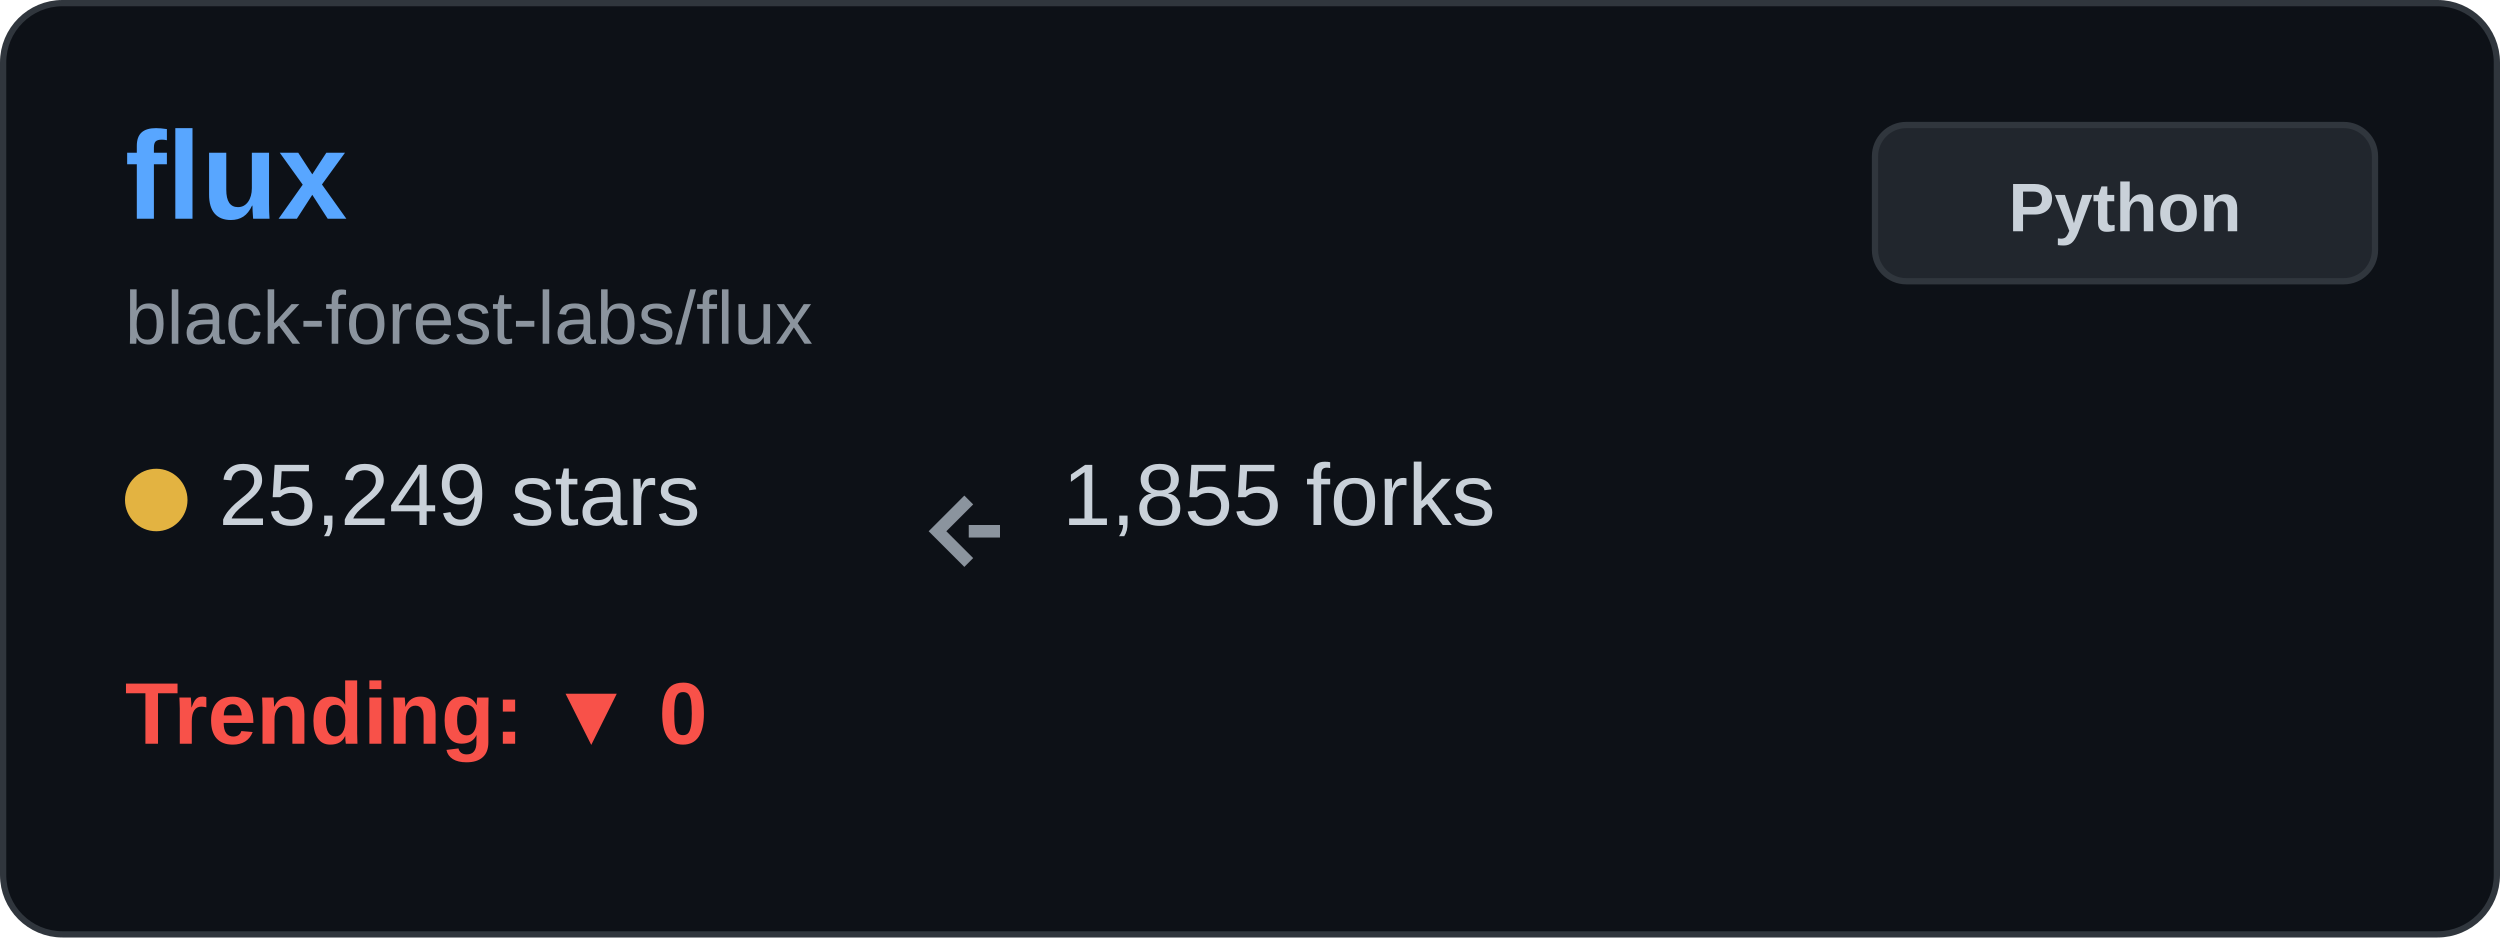
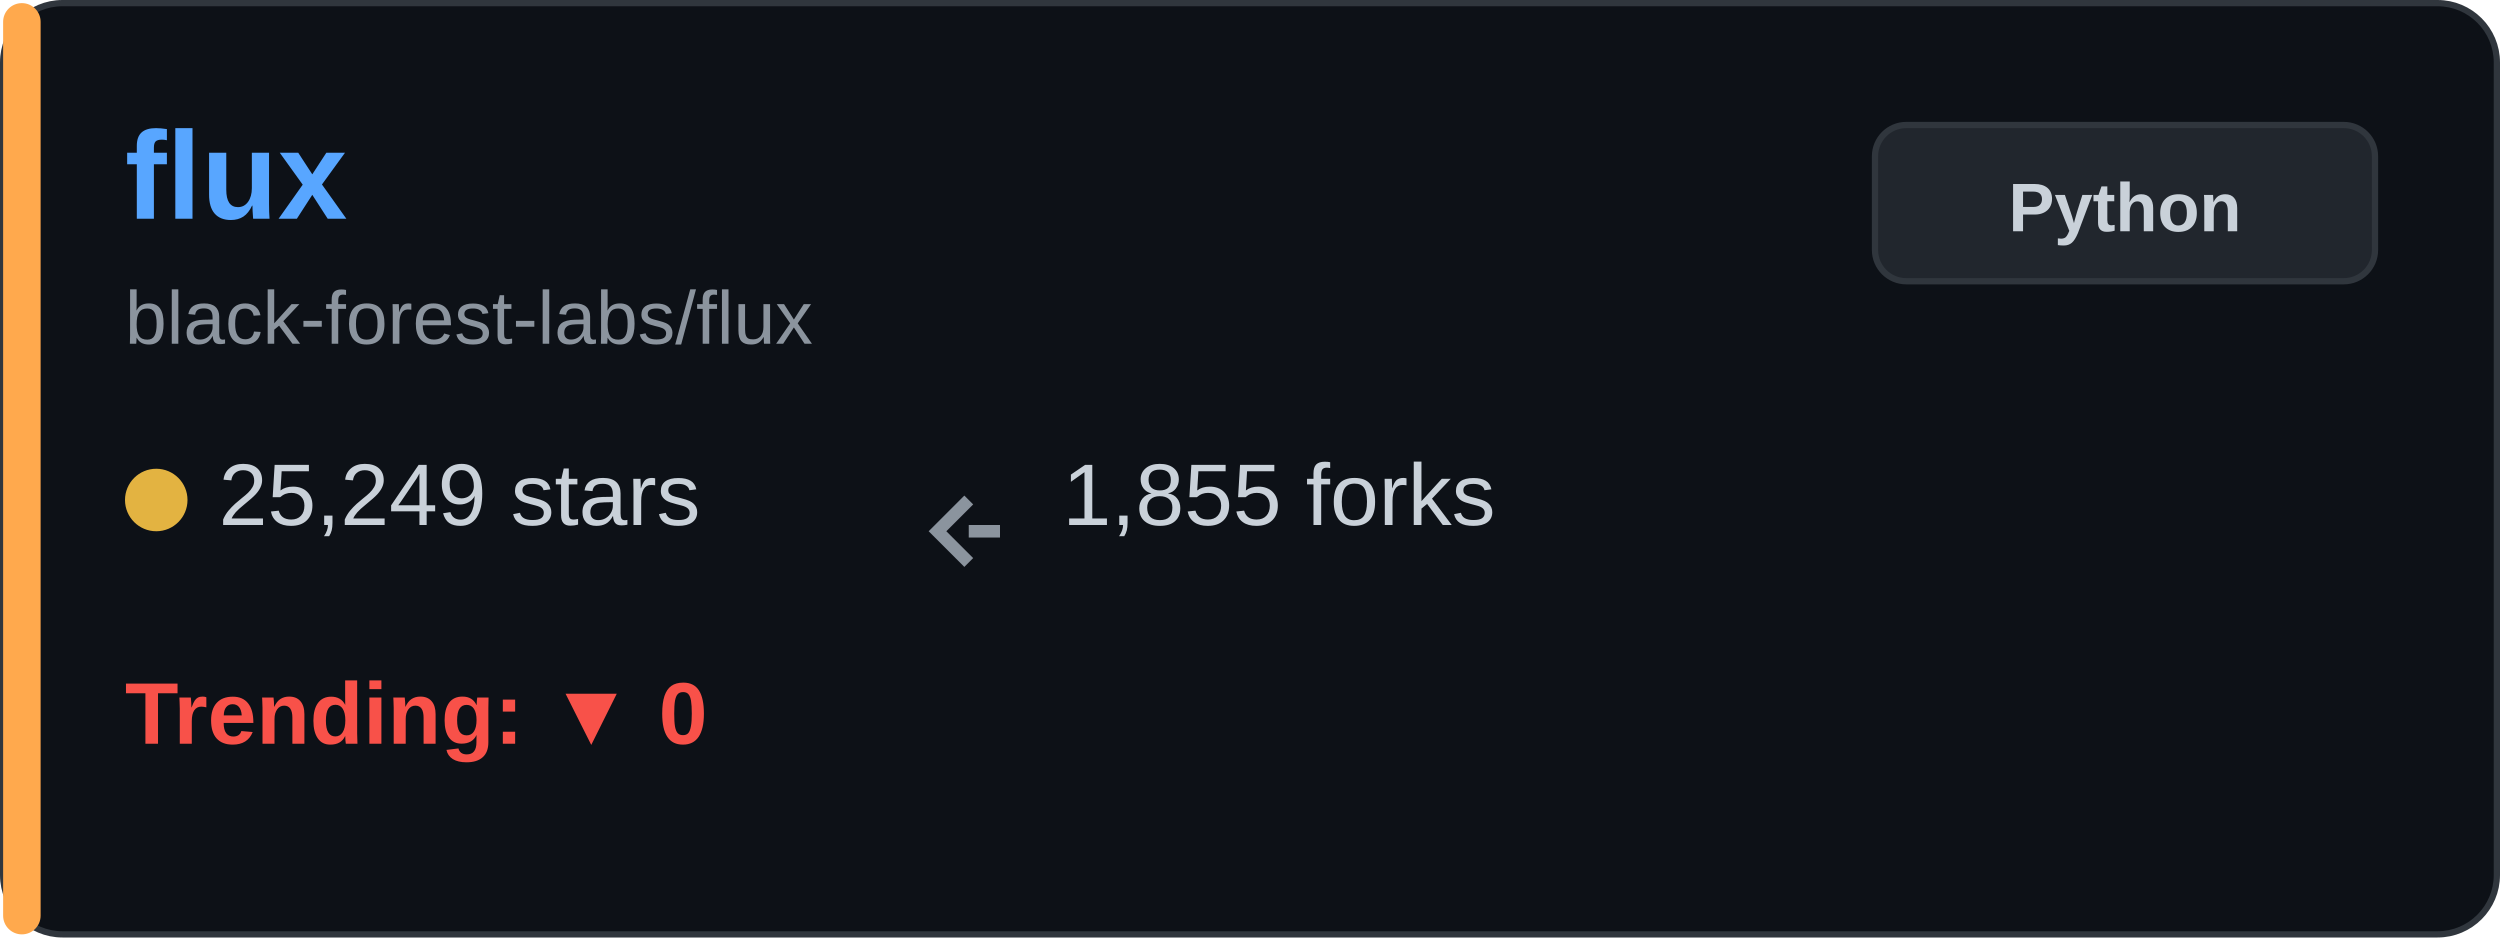
<svg xmlns="http://www.w3.org/2000/svg" width="400" height="150" viewBox="0 0 400 150" fill="none">
  <rect x="0.5" y="0.5" width="399" height="149" rx="9.5" fill="#0d1117" stroke="#30363d" />
+   <rect x="0.5" y="0.5" width="6" height="149" rx="3" fill="#ffa94d" />
  <text x="20" y="35" font-family="Arial, sans-serif" font-size="20" font-weight="bold" fill="#58a6ff">flux</text>
  <text x="20" y="55" font-family="Arial, sans-serif" font-size="12" fill="#8b949e">black-forest-labs/flux</text>
  <g transform="translate(20, 80)">
    <circle cx="5" cy="0" r="5" fill="#e3b341" />
    <text x="15" y="4" font-family="Arial, sans-serif" font-size="14" fill="#c9d1d9">25,249 stars</text>
  </g>
  <g transform="translate(150, 80)">
    <path d="M5 0 L0 5 L5 10 M5 5 L10 5" stroke="#8b949e" stroke-width="2" fill="none" />
    <text x="20" y="4" font-family="Arial, sans-serif" font-size="14" fill="#c9d1d9">1,855 forks</text>
  </g>
  <g transform="translate(20, 115)">
    <text x="0" y="4" font-family="Arial, sans-serif" font-size="14" font-weight="bold" fill="#f85149">Trending: ▼ 0</text>
  </g>
  <rect x="300" y="20" width="80" height="25" rx="5" fill="#21262d" stroke="#30363d" />
  <text x="340" y="37" font-family="Arial, sans-serif" font-size="11" font-weight="bold" fill="#c9d1d9" text-anchor="middle">Python</text>
</svg>
